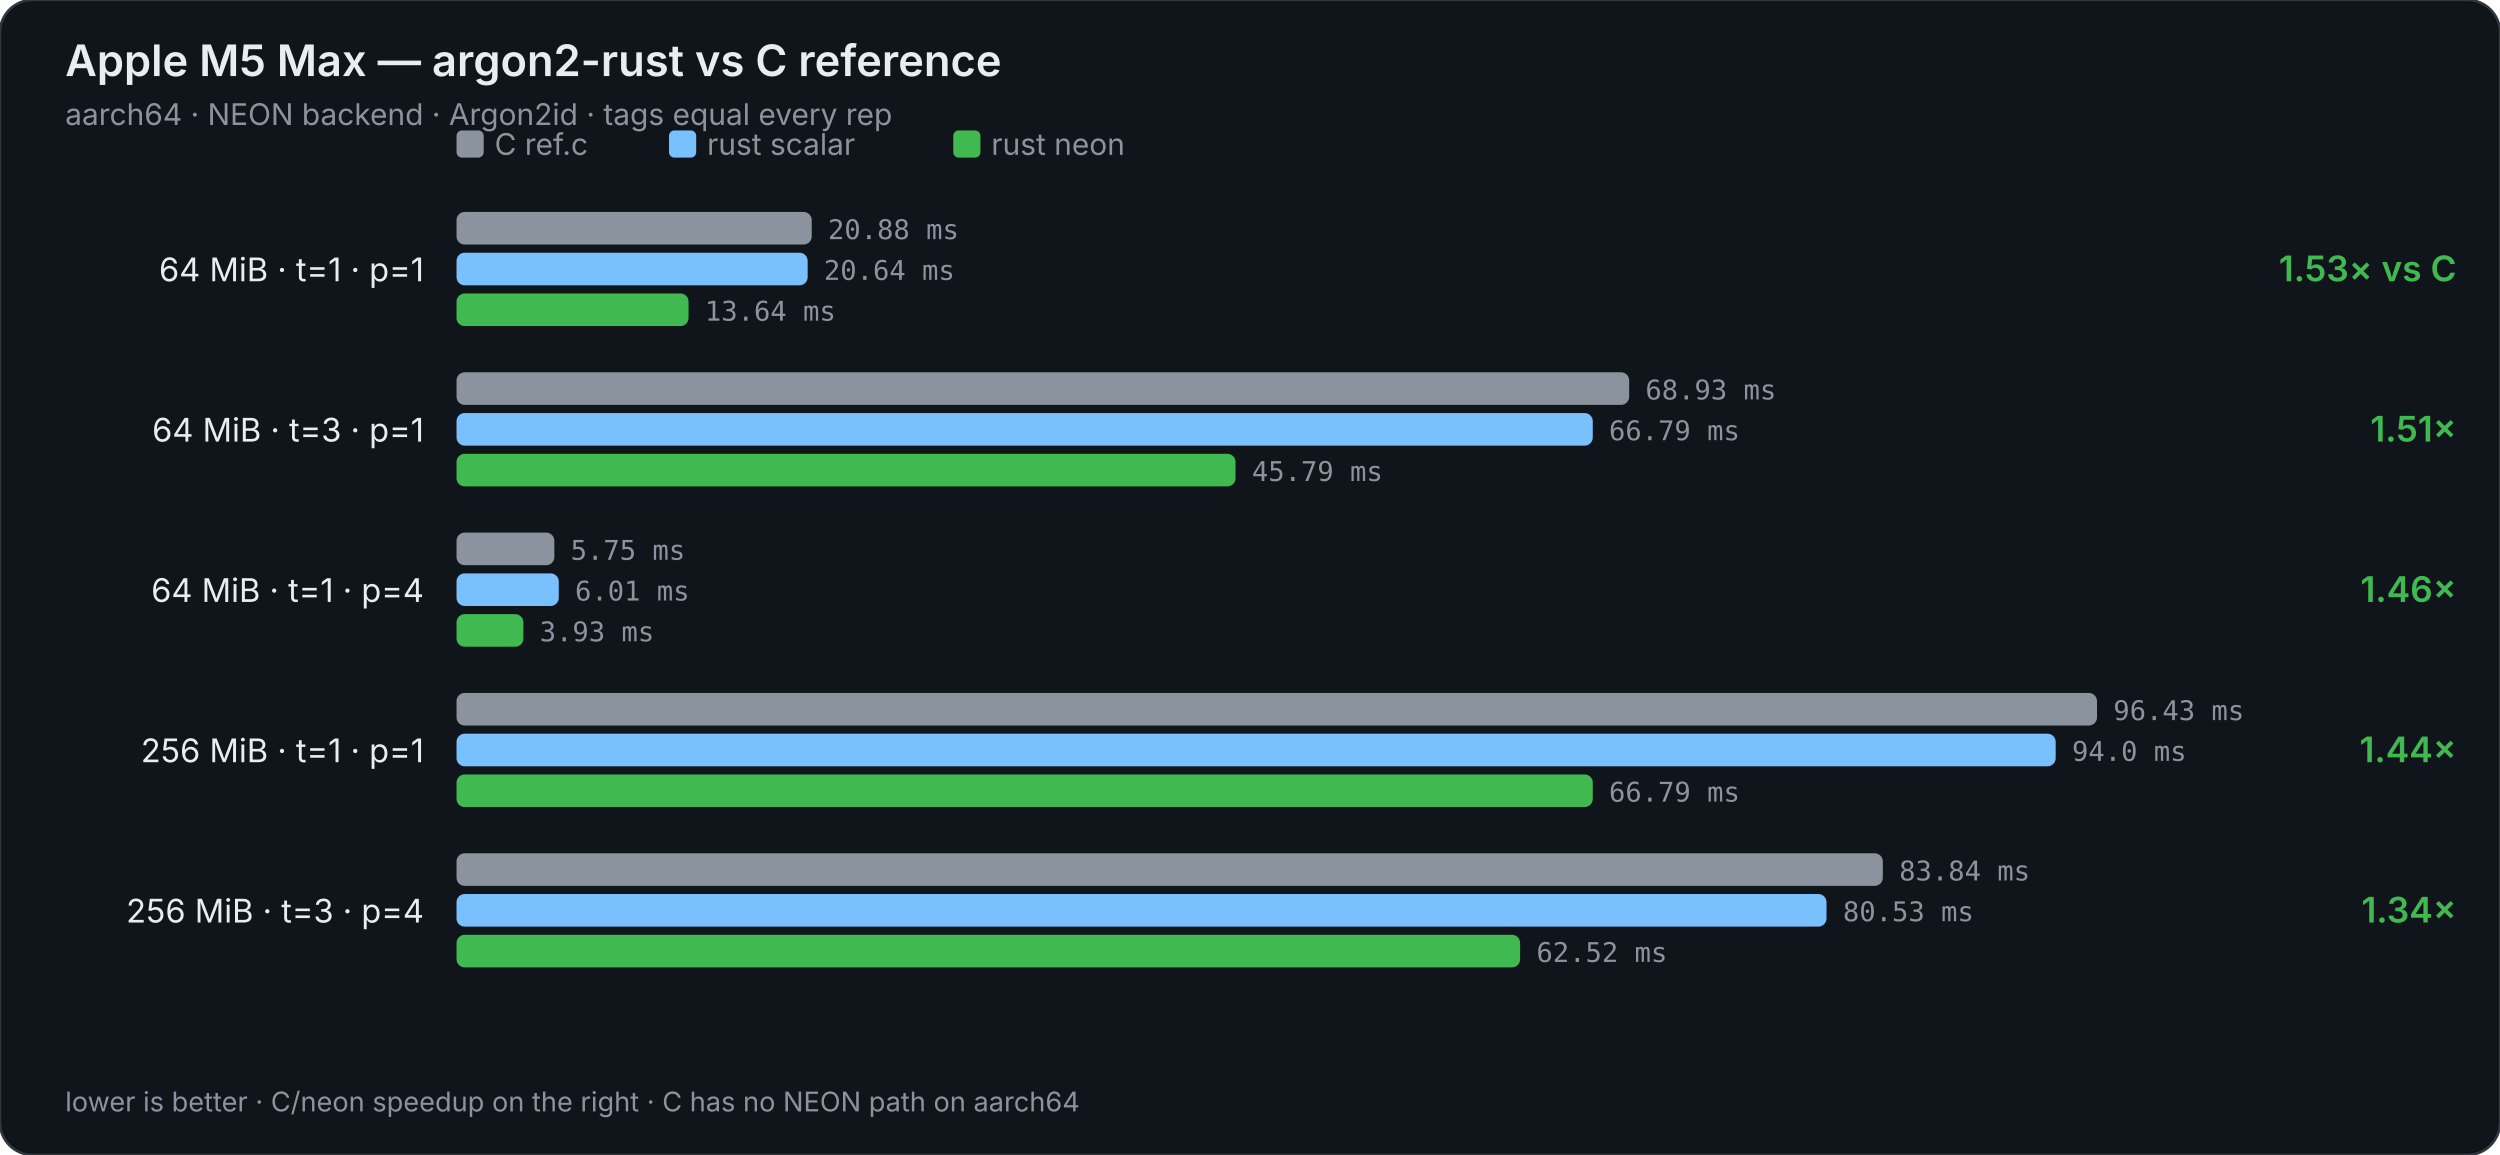
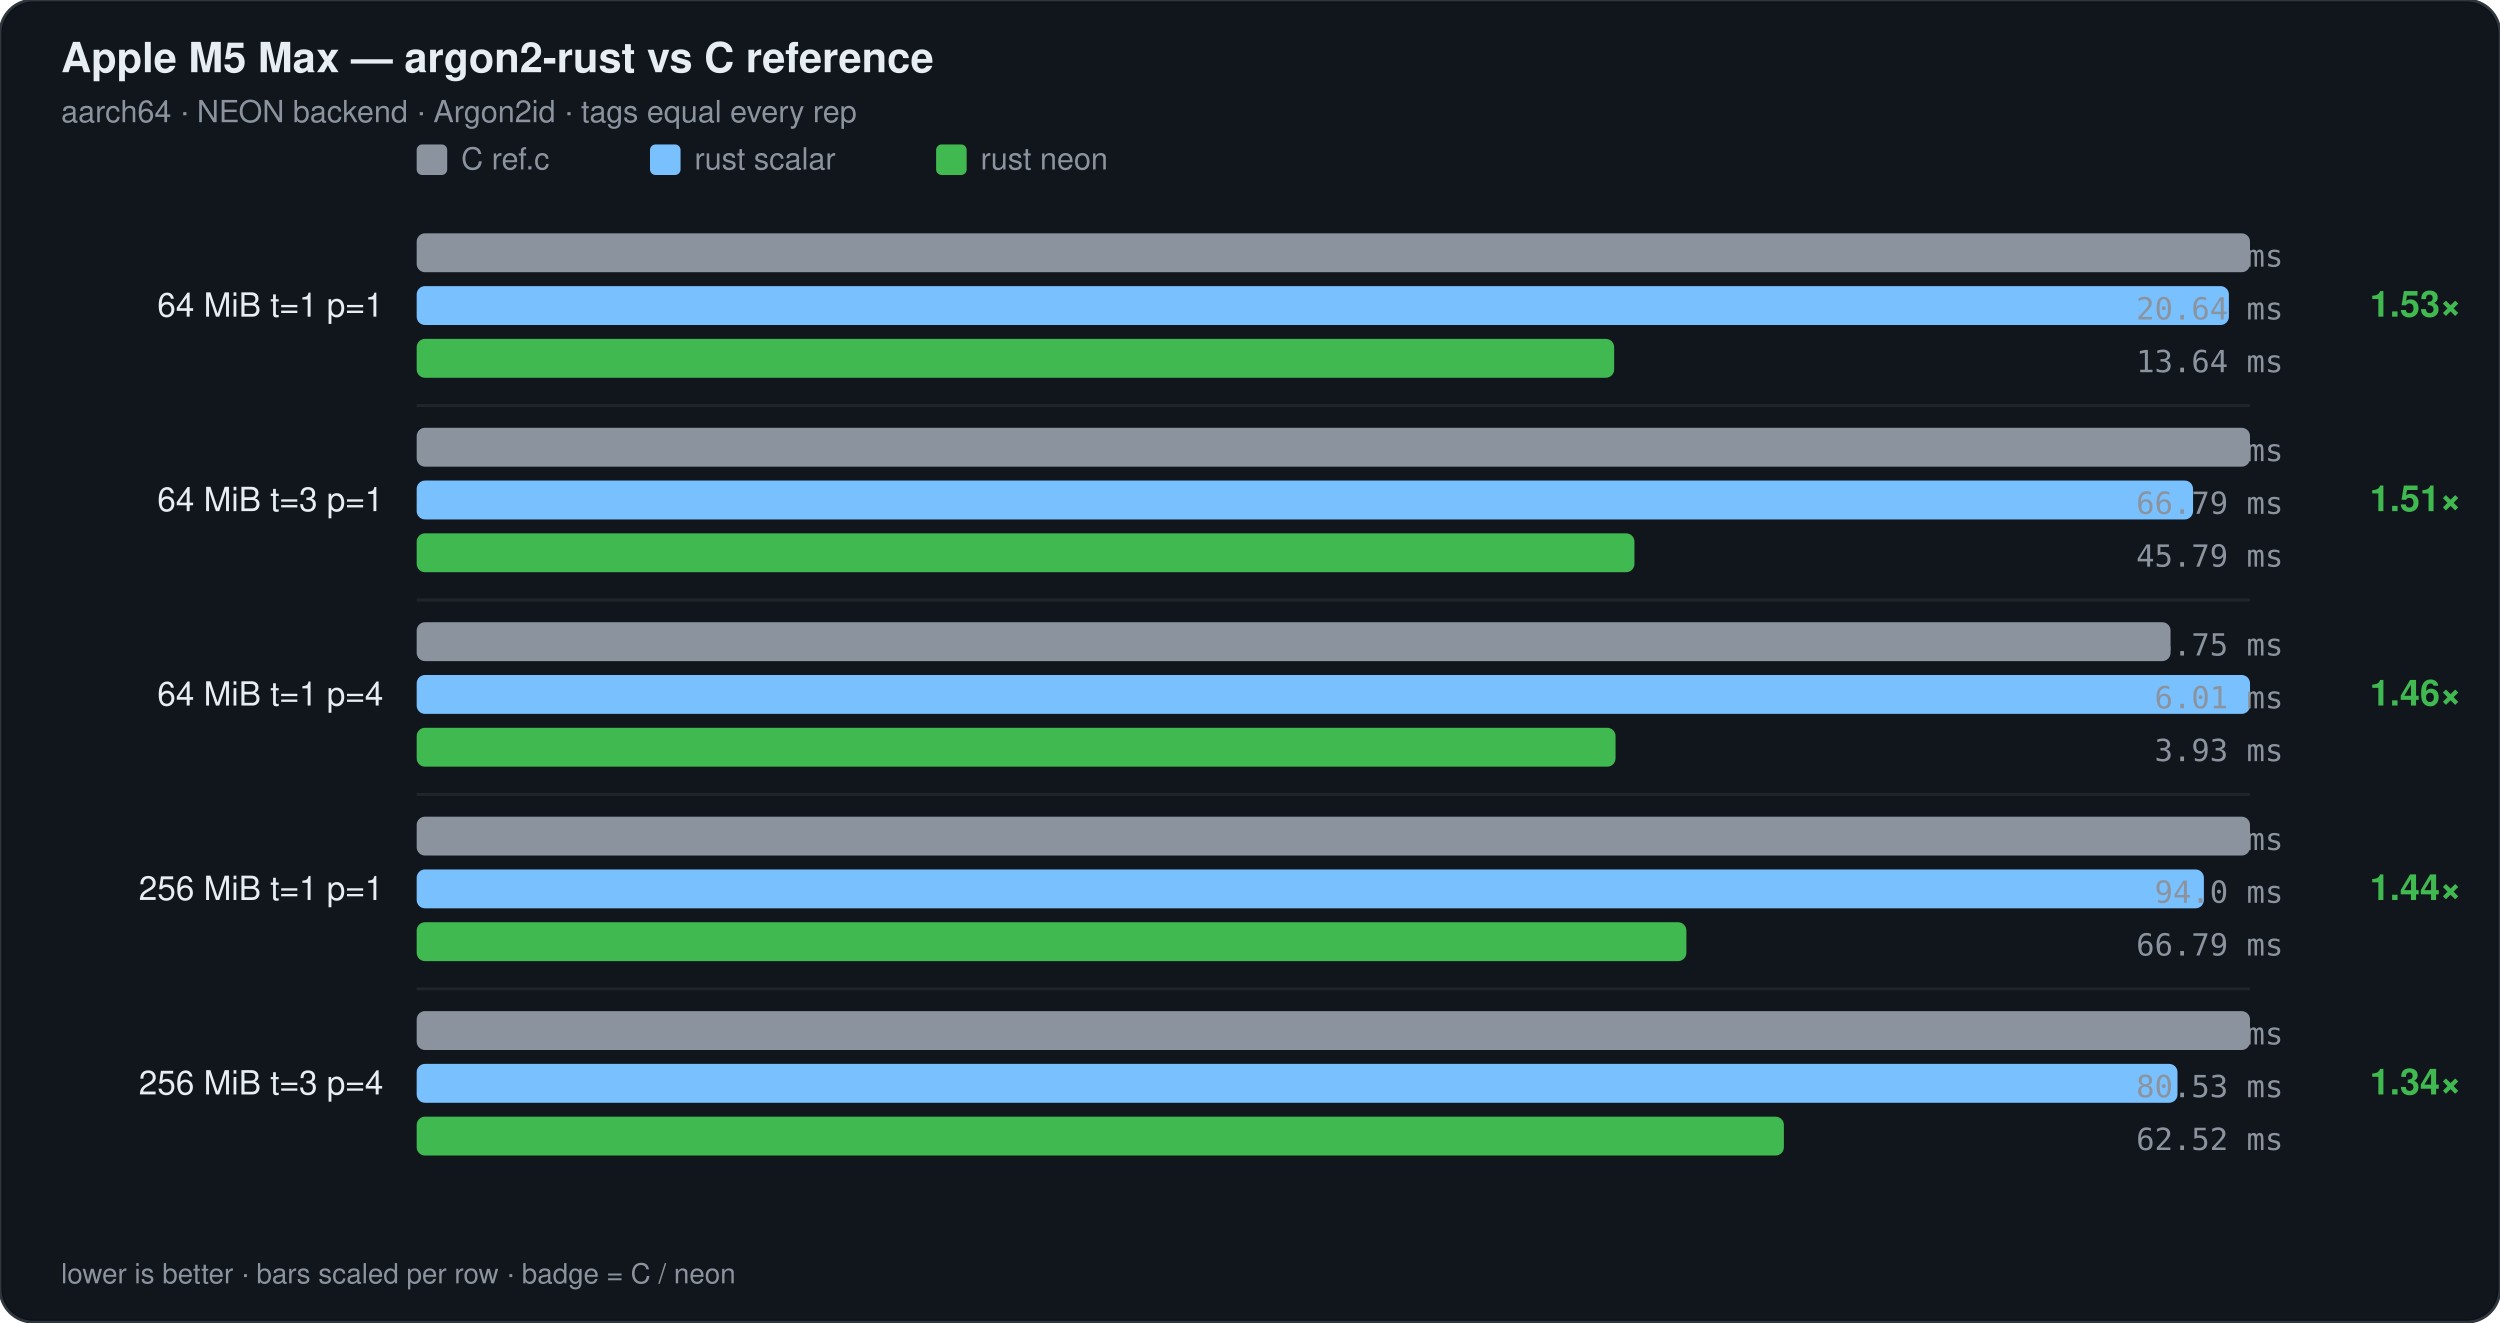
- <svg xmlns="http://www.w3.org/2000/svg" width="920" height="425" viewBox="0 0 920 425" role="img" aria-label="Apple M5 Max — argon2-rust vs C reference">
-   <defs>
-     <style>
-       /* Default styles are the final (visible) state so a frozen or
-          animation-stripped render still shows the full chart. */
-       .bar {
-         transform-box: fill-box;
-         transform-origin: left center;
-         animation: grow 0.85s cubic-bezier(0.22, 1, 0.36, 1) both;
-       }
-       .fade {
-         animation: fadein 0.5s ease-out both;
-       }
-       @keyframes grow {
-         from { transform: scaleX(0); opacity: 0.4; }
-         to   { transform: scaleX(1); opacity: 1; }
-       }
-       @keyframes fadein {
-         from { opacity: 0; }
-         to   { opacity: 1; }
-       }
-       @media (prefers-reduced-motion: reduce) {
-         .bar, .fade { animation: none; }
-       }
-     </style>
-   </defs>
-   <rect width="920" height="425" rx="12" fill="#0d1117" stroke="#30363d" stroke-width="1" />
-   <rect x="1" y="1" width="918" height="423" rx="11" fill="#161b22" opacity="0.35" />
-   <text x="24" y="28" fill="#e6edf3" font-size="16" font-weight="600" font-family="ui-sans-serif,system-ui,-apple-system,Segoe UI,sans-serif">Apple M5 Max — argon2-rust vs C reference</text>
-   <text x="24" y="46" fill="#8b949e" font-size="11" font-family="ui-sans-serif,system-ui,-apple-system,Segoe UI,sans-serif">aarch64 · NEON backend · Argon2id · tags equal every rep</text>
-   <rect x="168" y="48" width="10" height="10" rx="2" fill="#8b949e" />
-   <text x="182" y="57" fill="#8b949e" font-size="11" font-family="ui-sans-serif,system-ui,-apple-system,Segoe UI,sans-serif">C ref.c</text>
-   <rect x="246.2" y="48" width="10" height="10" rx="2" fill="#79c0ff" />
-   <text x="260.2" y="57" fill="#8b949e" font-size="11" font-family="ui-sans-serif,system-ui,-apple-system,Segoe UI,sans-serif">rust scalar</text>
-   <rect x="350.8" y="48" width="10" height="10" rx="2" fill="#3fb950" />
-   <text x="364.8" y="57" fill="#8b949e" font-size="11" font-family="ui-sans-serif,system-ui,-apple-system,Segoe UI,sans-serif">rust neon</text>
-   <text x="156" y="103.5" text-anchor="end" fill="#e6edf3" font-size="12" font-family="ui-sans-serif,system-ui,-apple-system,Segoe UI,sans-serif">64 MiB · t=1 · p=1</text>
-   <text x="156" y="162.5" text-anchor="end" fill="#e6edf3" font-size="12" font-family="ui-sans-serif,system-ui,-apple-system,Segoe UI,sans-serif">64 MiB · t=3 · p=1</text>
-   <text x="156" y="221.5" text-anchor="end" fill="#e6edf3" font-size="12" font-family="ui-sans-serif,system-ui,-apple-system,Segoe UI,sans-serif">64 MiB · t=1 · p=4</text>
-   <text x="156" y="280.5" text-anchor="end" fill="#e6edf3" font-size="12" font-family="ui-sans-serif,system-ui,-apple-system,Segoe UI,sans-serif">256 MiB · t=1 · p=1</text>
-   <text x="156" y="339.5" text-anchor="end" fill="#e6edf3" font-size="12" font-family="ui-sans-serif,system-ui,-apple-system,Segoe UI,sans-serif">256 MiB · t=3 · p=4</text>
-   <rect class="bar" x="168" y="78" width="130.72" height="12" rx="3" fill="#8b949e" style="animation-delay:0.080s" />
-   <rect class="bar" x="168" y="93" width="129.22" height="12" rx="3" fill="#79c0ff" style="animation-delay:0.125s" />
-   <rect class="bar" x="168" y="108" width="85.39" height="12" rx="3" fill="#3fb950" style="animation-delay:0.170s" />
-   <rect class="bar" x="168" y="137" width="431.54" height="12" rx="3" fill="#8b949e" style="animation-delay:0.215s" />
-   <rect class="bar" x="168" y="152" width="418.14" height="12" rx="3" fill="#79c0ff" style="animation-delay:0.260s" />
-   <rect class="bar" x="168" y="167" width="286.67" height="12" rx="3" fill="#3fb950" style="animation-delay:0.305s" />
-   <rect class="bar" x="168" y="196" width="36.00" height="12" rx="3" fill="#8b949e" style="animation-delay:0.350s" />
-   <rect class="bar" x="168" y="211" width="37.63" height="12" rx="3" fill="#79c0ff" style="animation-delay:0.395s" />
-   <rect class="bar" x="168" y="226" width="24.60" height="12" rx="3" fill="#3fb950" style="animation-delay:0.440s" />
-   <rect class="bar" x="168" y="255" width="603.70" height="12" rx="3" fill="#8b949e" style="animation-delay:0.485s" />
-   <rect class="bar" x="168" y="270" width="588.49" height="12" rx="3" fill="#79c0ff" style="animation-delay:0.530s" />
-   <rect class="bar" x="168" y="285" width="418.14" height="12" rx="3" fill="#3fb950" style="animation-delay:0.575s" />
-   <rect class="bar" x="168" y="314" width="524.88" height="12" rx="3" fill="#8b949e" style="animation-delay:0.620s" />
-   <rect class="bar" x="168" y="329" width="504.16" height="12" rx="3" fill="#79c0ff" style="animation-delay:0.665s" />
-   <rect class="bar" x="168" y="344" width="391.41" height="12" rx="3" fill="#3fb950" style="animation-delay:0.710s" />
-   <text class="fade" x="304.7" y="88" fill="#8b949e" font-size="10" font-family="ui-monospace,SFMono-Regular,Menlo,monospace" style="animation-delay:0.230s">20.88 ms</text>
-   <text class="fade" x="303.2" y="103" fill="#8b949e" font-size="10" font-family="ui-monospace,SFMono-Regular,Menlo,monospace" style="animation-delay:0.275s">20.64 ms</text>
-   <text class="fade" x="259.4" y="118" fill="#8b949e" font-size="10" font-family="ui-monospace,SFMono-Regular,Menlo,monospace" style="animation-delay:0.320s">13.64 ms</text>
-   <text class="fade" x="605.5" y="147" fill="#8b949e" font-size="10" font-family="ui-monospace,SFMono-Regular,Menlo,monospace" style="animation-delay:0.365s">68.93 ms</text>
-   <text class="fade" x="592.1" y="162" fill="#8b949e" font-size="10" font-family="ui-monospace,SFMono-Regular,Menlo,monospace" style="animation-delay:0.410s">66.79 ms</text>
-   <text class="fade" x="460.7" y="177" fill="#8b949e" font-size="10" font-family="ui-monospace,SFMono-Regular,Menlo,monospace" style="animation-delay:0.455s">45.79 ms</text>
-   <text class="fade" x="210.0" y="206" fill="#8b949e" font-size="10" font-family="ui-monospace,SFMono-Regular,Menlo,monospace" style="animation-delay:0.500s">5.75 ms</text>
-   <text class="fade" x="211.6" y="221" fill="#8b949e" font-size="10" font-family="ui-monospace,SFMono-Regular,Menlo,monospace" style="animation-delay:0.545s">6.01 ms</text>
-   <text class="fade" x="198.6" y="236" fill="#8b949e" font-size="10" font-family="ui-monospace,SFMono-Regular,Menlo,monospace" style="animation-delay:0.590s">3.93 ms</text>
-   <text class="fade" x="777.7" y="265" fill="#8b949e" font-size="10" font-family="ui-monospace,SFMono-Regular,Menlo,monospace" style="animation-delay:0.635s">96.43 ms</text>
-   <text class="fade" x="762.5" y="280" fill="#8b949e" font-size="10" font-family="ui-monospace,SFMono-Regular,Menlo,monospace" style="animation-delay:0.680s">94.0 ms</text>
-   <text class="fade" x="592.1" y="295" fill="#8b949e" font-size="10" font-family="ui-monospace,SFMono-Regular,Menlo,monospace" style="animation-delay:0.725s">66.79 ms</text>
-   <text class="fade" x="698.9" y="324" fill="#8b949e" font-size="10" font-family="ui-monospace,SFMono-Regular,Menlo,monospace" style="animation-delay:0.770s">83.84 ms</text>
-   <text class="fade" x="678.2" y="339" fill="#8b949e" font-size="10" font-family="ui-monospace,SFMono-Regular,Menlo,monospace" style="animation-delay:0.815s">80.53 ms</text>
-   <text class="fade" x="565.4" y="354" fill="#8b949e" font-size="10" font-family="ui-monospace,SFMono-Regular,Menlo,monospace" style="animation-delay:0.860s">62.52 ms</text>
-   <text class="fade" x="904" y="103.5" text-anchor="end" fill="#3fb950" font-size="13" font-weight="600" font-family="ui-sans-serif,system-ui,-apple-system,Segoe UI,sans-serif" style="animation-delay:0.350s">1.53× vs C</text>
-   <text class="fade" x="904" y="162.5" text-anchor="end" fill="#3fb950" font-size="13" font-weight="600" font-family="ui-sans-serif,system-ui,-apple-system,Segoe UI,sans-serif" style="animation-delay:0.430s">1.51×</text>
-   <text class="fade" x="904" y="221.5" text-anchor="end" fill="#3fb950" font-size="13" font-weight="600" font-family="ui-sans-serif,system-ui,-apple-system,Segoe UI,sans-serif" style="animation-delay:0.510s">1.46×</text>
-   <text class="fade" x="904" y="280.5" text-anchor="end" fill="#3fb950" font-size="13" font-weight="600" font-family="ui-sans-serif,system-ui,-apple-system,Segoe UI,sans-serif" style="animation-delay:0.590s">1.44×</text>
-   <text class="fade" x="904" y="339.5" text-anchor="end" fill="#3fb950" font-size="13" font-weight="600" font-family="ui-sans-serif,system-ui,-apple-system,Segoe UI,sans-serif" style="animation-delay:0.670s">1.34×</text>
-   <text x="24" y="409" fill="#8b949e" font-size="10" font-family="ui-sans-serif,system-ui,-apple-system,Segoe UI,sans-serif">lower is better · C/neon speedup on the right · C has no NEON path on aarch64</text>
+ <svg xmlns="http://www.w3.org/2000/svg" width="900" height="476" viewBox="0 0 900 476" role="img" aria-label="Apple M5 Max — argon2-rust vs C reference">
+   <rect width="900" height="476" rx="12" fill="#0d1117" stroke="#30363d" stroke-width="1" />
+   <rect x="1" y="1" width="898" height="474" rx="11" fill="#161b22" opacity="0.4" />
+   <text x="22" y="26" fill="#e6edf3" font-size="15" font-weight="600" font-family="ui-sans-serif,system-ui,-apple-system,Segoe UI,Helvetica,Arial,sans-serif">Apple M5 Max — argon2-rust vs C reference</text>
+   <text x="22" y="44" fill="#8b949e" font-size="11" font-family="ui-sans-serif,system-ui,-apple-system,Segoe UI,Helvetica,Arial,sans-serif">aarch64 · NEON backend · Argon2id · tags equal every rep</text>
+   <rect x="150" y="52" width="11" height="11" rx="2" fill="#8b949e" />
+   <text x="166" y="61" fill="#8b949e" font-size="11" font-family="ui-sans-serif,system-ui,-apple-system,Segoe UI,Helvetica,Arial,sans-serif">C ref.c</text>
+   <rect x="234" y="52" width="11" height="11" rx="2" fill="#79c0ff" />
+   <text x="250" y="61" fill="#8b949e" font-size="11" font-family="ui-sans-serif,system-ui,-apple-system,Segoe UI,Helvetica,Arial,sans-serif">rust scalar</text>
+   <rect x="337" y="52" width="11" height="11" rx="2" fill="#3fb950" />
+   <text x="353" y="61" fill="#8b949e" font-size="11" font-family="ui-sans-serif,system-ui,-apple-system,Segoe UI,Helvetica,Arial,sans-serif">rust neon</text>
+   <text x="138" y="114.0" text-anchor="end" fill="#e6edf3" font-size="12" font-family="ui-sans-serif,system-ui,-apple-system,Segoe UI,Helvetica,Arial,sans-serif">64 MiB  t=1  p=1</text>
+   <rect x="150.0" y="84.0" width="660.0" height="14" rx="3" fill="#8b949e">
+     <animate attributeName="width" values="0;0;660.0" dur="0.81s" begin="0s" fill="freeze" calcMode="spline" keyTimes="0;0.074;1" keySplines="0 0 1 1;0.25 0.1 0.25 1" />
+   </rect>
+   <text x="822.0" y="96.0" text-anchor="end" fill="#8b949e" font-size="11" font-weight="400" font-family="ui-monospace,SFMono-Regular,Menlo,Consolas,monospace" opacity="1">
+     <animate attributeName="opacity" values="0;0;1" dur="0.86s" begin="0s" fill="freeze" keyTimes="0;0.593;1" />20.88 ms</text>
+   <rect x="150.0" y="103.0" width="652.4" height="14" rx="3" fill="#79c0ff">
+     <animate attributeName="width" values="0;0;652.4" dur="0.85s" begin="0s" fill="freeze" calcMode="spline" keyTimes="0;0.118;1" keySplines="0 0 1 1;0.25 0.1 0.25 1" />
+   </rect>
+   <text x="822.0" y="115.0" text-anchor="end" fill="#8b949e" font-size="11" font-weight="400" font-family="ui-monospace,SFMono-Regular,Menlo,Consolas,monospace" opacity="1">
+     <animate attributeName="opacity" values="0;0;1" dur="0.90s" begin="0s" fill="freeze" keyTimes="0;0.611;1" />20.64 ms</text>
+   <rect x="150.0" y="122.0" width="431.1" height="14" rx="3" fill="#3fb950">
+     <animate attributeName="width" values="0;0;431.1" dur="0.89s" begin="0s" fill="freeze" calcMode="spline" keyTimes="0;0.157;1" keySplines="0 0 1 1;0.25 0.1 0.25 1" />
+   </rect>
+   <text x="822.0" y="134.0" text-anchor="end" fill="#8b949e" font-size="11" font-weight="400" font-family="ui-monospace,SFMono-Regular,Menlo,Consolas,monospace" opacity="1">
+     <animate attributeName="opacity" values="0;0;1" dur="0.94s" begin="0s" fill="freeze" keyTimes="0;0.628;1" />13.64 ms</text>
+   <text x="886.0" y="114.0" text-anchor="end" fill="#3fb950" font-size="13" font-weight="700" font-family="ui-sans-serif,system-ui,-apple-system,Segoe UI,Helvetica,Arial,sans-serif" opacity="1">
+     <animate attributeName="opacity" values="0;0;1" dur="0.60s" begin="0s" fill="freeze" keyTimes="0;0.417;1" />1.53×</text>
+   <line x1="150" y1="146.0" x2="810" y2="146.0" stroke="#30363d" stroke-width="1" opacity="0.5" />
+   <text x="138" y="184.0" text-anchor="end" fill="#e6edf3" font-size="12" font-family="ui-sans-serif,system-ui,-apple-system,Segoe UI,Helvetica,Arial,sans-serif">64 MiB  t=3  p=1</text>
+   <rect x="150.0" y="154.0" width="660.0" height="14" rx="3" fill="#8b949e">
+     <animate attributeName="width" values="0;0;660.0" dur="0.89s" begin="0s" fill="freeze" calcMode="spline" keyTimes="0;0.157;1" keySplines="0 0 1 1;0.25 0.1 0.25 1" />
+   </rect>
+   <text x="822.0" y="166.0" text-anchor="end" fill="#8b949e" font-size="11" font-weight="400" font-family="ui-monospace,SFMono-Regular,Menlo,Consolas,monospace" opacity="1">
+     <animate attributeName="opacity" values="0;0;1" dur="0.94s" begin="0s" fill="freeze" keyTimes="0;0.628;1" />68.93 ms</text>
+   <rect x="150.0" y="173.0" width="639.5" height="14" rx="3" fill="#79c0ff">
+     <animate attributeName="width" values="0;0;639.5" dur="0.93s" begin="0s" fill="freeze" calcMode="spline" keyTimes="0;0.194;1" keySplines="0 0 1 1;0.25 0.1 0.25 1" />
+   </rect>
+   <text x="822.0" y="185.0" text-anchor="end" fill="#8b949e" font-size="11" font-weight="400" font-family="ui-monospace,SFMono-Regular,Menlo,Consolas,monospace" opacity="1">
+     <animate attributeName="opacity" values="0;0;1" dur="0.98s" begin="0s" fill="freeze" keyTimes="0;0.643;1" />66.79 ms</text>
+   <rect x="150.0" y="192.0" width="438.4" height="14" rx="3" fill="#3fb950">
+     <animate attributeName="width" values="0;0;438.4" dur="0.97s" begin="0s" fill="freeze" calcMode="spline" keyTimes="0;0.227;1" keySplines="0 0 1 1;0.25 0.1 0.25 1" />
+   </rect>
+   <text x="822.0" y="204.0" text-anchor="end" fill="#8b949e" font-size="11" font-weight="400" font-family="ui-monospace,SFMono-Regular,Menlo,Consolas,monospace" opacity="1">
+     <animate attributeName="opacity" values="0;0;1" dur="1.02s" begin="0s" fill="freeze" keyTimes="0;0.657;1" />45.79 ms</text>
+   <text x="886.0" y="184.0" text-anchor="end" fill="#3fb950" font-size="13" font-weight="700" font-family="ui-sans-serif,system-ui,-apple-system,Segoe UI,Helvetica,Arial,sans-serif" opacity="1">
+     <animate attributeName="opacity" values="0;0;1" dur="0.68s" begin="0s" fill="freeze" keyTimes="0;0.485;1" />1.51×</text>
+   <line x1="150" y1="216.0" x2="810" y2="216.0" stroke="#30363d" stroke-width="1" opacity="0.5" />
+   <text x="138" y="254.0" text-anchor="end" fill="#e6edf3" font-size="12" font-family="ui-sans-serif,system-ui,-apple-system,Segoe UI,Helvetica,Arial,sans-serif">64 MiB  t=1  p=4</text>
+   <rect x="150.0" y="224.0" width="631.4" height="14" rx="3" fill="#8b949e">
+     <animate attributeName="width" values="0;0;631.4" dur="0.97s" begin="0s" fill="freeze" calcMode="spline" keyTimes="0;0.227;1" keySplines="0 0 1 1;0.25 0.1 0.25 1" />
+   </rect>
+   <text x="822.0" y="236.0" text-anchor="end" fill="#8b949e" font-size="11" font-weight="400" font-family="ui-monospace,SFMono-Regular,Menlo,Consolas,monospace" opacity="1">
+     <animate attributeName="opacity" values="0;0;1" dur="1.02s" begin="0s" fill="freeze" keyTimes="0;0.657;1" />5.75 ms</text>
+   <rect x="150.0" y="243.0" width="660.0" height="14" rx="3" fill="#79c0ff">
+     <animate attributeName="width" values="0;0;660.0" dur="1.01s" begin="0s" fill="freeze" calcMode="spline" keyTimes="0;0.257;1" keySplines="0 0 1 1;0.25 0.1 0.25 1" />
+   </rect>
+   <text x="822.0" y="255.0" text-anchor="end" fill="#8b949e" font-size="11" font-weight="400" font-family="ui-monospace,SFMono-Regular,Menlo,Consolas,monospace" opacity="1">
+     <animate attributeName="opacity" values="0;0;1" dur="1.06s" begin="0s" fill="freeze" keyTimes="0;0.670;1" />6.01 ms</text>
+   <rect x="150.0" y="262.0" width="431.6" height="14" rx="3" fill="#3fb950">
+     <animate attributeName="width" values="0;0;431.6" dur="1.05s" begin="0s" fill="freeze" calcMode="spline" keyTimes="0;0.286;1" keySplines="0 0 1 1;0.25 0.1 0.25 1" />
+   </rect>
+   <text x="822.0" y="274.0" text-anchor="end" fill="#8b949e" font-size="11" font-weight="400" font-family="ui-monospace,SFMono-Regular,Menlo,Consolas,monospace" opacity="1">
+     <animate attributeName="opacity" values="0;0;1" dur="1.10s" begin="0s" fill="freeze" keyTimes="0;0.682;1" />3.93 ms</text>
+   <text x="886.0" y="254.0" text-anchor="end" fill="#3fb950" font-size="13" font-weight="700" font-family="ui-sans-serif,system-ui,-apple-system,Segoe UI,Helvetica,Arial,sans-serif" opacity="1">
+     <animate attributeName="opacity" values="0;0;1" dur="0.76s" begin="0s" fill="freeze" keyTimes="0;0.539;1" />1.46×</text>
+   <line x1="150" y1="286.0" x2="810" y2="286.0" stroke="#30363d" stroke-width="1" opacity="0.5" />
+   <text x="138" y="324.0" text-anchor="end" fill="#e6edf3" font-size="12" font-family="ui-sans-serif,system-ui,-apple-system,Segoe UI,Helvetica,Arial,sans-serif">256 MiB  t=1  p=1</text>
+   <rect x="150.0" y="294.0" width="660.0" height="14" rx="3" fill="#8b949e">
+     <animate attributeName="width" values="0;0;660.0" dur="1.05s" begin="0s" fill="freeze" calcMode="spline" keyTimes="0;0.286;1" keySplines="0 0 1 1;0.25 0.1 0.25 1" />
+   </rect>
+   <text x="822.0" y="306.0" text-anchor="end" fill="#8b949e" font-size="11" font-weight="400" font-family="ui-monospace,SFMono-Regular,Menlo,Consolas,monospace" opacity="1">
+     <animate attributeName="opacity" values="0;0;1" dur="1.10s" begin="0s" fill="freeze" keyTimes="0;0.682;1" />96.43 ms</text>
+   <rect x="150.0" y="313.0" width="643.4" height="14" rx="3" fill="#79c0ff">
+     <animate attributeName="width" values="0;0;643.4" dur="1.09s" begin="0s" fill="freeze" calcMode="spline" keyTimes="0;0.312;1" keySplines="0 0 1 1;0.25 0.1 0.25 1" />
+   </rect>
+   <text x="822.0" y="325.0" text-anchor="end" fill="#8b949e" font-size="11" font-weight="400" font-family="ui-monospace,SFMono-Regular,Menlo,Consolas,monospace" opacity="1">
+     <animate attributeName="opacity" values="0;0;1" dur="1.14s" begin="0s" fill="freeze" keyTimes="0;0.693;1" />94.0 ms</text>
+   <rect x="150.0" y="332.0" width="457.1" height="14" rx="3" fill="#3fb950">
+     <animate attributeName="width" values="0;0;457.1" dur="1.13s" begin="0s" fill="freeze" calcMode="spline" keyTimes="0;0.336;1" keySplines="0 0 1 1;0.25 0.1 0.25 1" />
+   </rect>
+   <text x="822.0" y="344.0" text-anchor="end" fill="#8b949e" font-size="11" font-weight="400" font-family="ui-monospace,SFMono-Regular,Menlo,Consolas,monospace" opacity="1">
+     <animate attributeName="opacity" values="0;0;1" dur="1.18s" begin="0s" fill="freeze" keyTimes="0;0.703;1" />66.79 ms</text>
+   <text x="886.0" y="324.0" text-anchor="end" fill="#3fb950" font-size="13" font-weight="700" font-family="ui-sans-serif,system-ui,-apple-system,Segoe UI,Helvetica,Arial,sans-serif" opacity="1">
+     <animate attributeName="opacity" values="0;0;1" dur="0.84s" begin="0s" fill="freeze" keyTimes="0;0.583;1" />1.44×</text>
+   <line x1="150" y1="356.0" x2="810" y2="356.0" stroke="#30363d" stroke-width="1" opacity="0.5" />
+   <text x="138" y="394.0" text-anchor="end" fill="#e6edf3" font-size="12" font-family="ui-sans-serif,system-ui,-apple-system,Segoe UI,Helvetica,Arial,sans-serif">256 MiB  t=3  p=4</text>
+   <rect x="150.0" y="364.0" width="660.0" height="14" rx="3" fill="#8b949e">
+     <animate attributeName="width" values="0;0;660.0" dur="1.13s" begin="0s" fill="freeze" calcMode="spline" keyTimes="0;0.336;1" keySplines="0 0 1 1;0.25 0.1 0.25 1" />
+   </rect>
+   <text x="822.0" y="376.0" text-anchor="end" fill="#8b949e" font-size="11" font-weight="400" font-family="ui-monospace,SFMono-Regular,Menlo,Consolas,monospace" opacity="1">
+     <animate attributeName="opacity" values="0;0;1" dur="1.18s" begin="0s" fill="freeze" keyTimes="0;0.703;1" />83.84 ms</text>
+   <rect x="150.0" y="383.0" width="633.9" height="14" rx="3" fill="#79c0ff">
+     <animate attributeName="width" values="0;0;633.9" dur="1.17s" begin="0s" fill="freeze" calcMode="spline" keyTimes="0;0.359;1" keySplines="0 0 1 1;0.25 0.1 0.25 1" />
+   </rect>
+   <text x="822.0" y="395.0" text-anchor="end" fill="#8b949e" font-size="11" font-weight="400" font-family="ui-monospace,SFMono-Regular,Menlo,Consolas,monospace" opacity="1">
+     <animate attributeName="opacity" values="0;0;1" dur="1.22s" begin="0s" fill="freeze" keyTimes="0;0.713;1" />80.53 ms</text>
+   <rect x="150.0" y="402.0" width="492.2" height="14" rx="3" fill="#3fb950">
+     <animate attributeName="width" values="0;0;492.2" dur="1.21s" begin="0s" fill="freeze" calcMode="spline" keyTimes="0;0.380;1" keySplines="0 0 1 1;0.25 0.1 0.25 1" />
+   </rect>
+   <text x="822.0" y="414.0" text-anchor="end" fill="#8b949e" font-size="11" font-weight="400" font-family="ui-monospace,SFMono-Regular,Menlo,Consolas,monospace" opacity="1">
+     <animate attributeName="opacity" values="0;0;1" dur="1.26s" begin="0s" fill="freeze" keyTimes="0;0.722;1" />62.52 ms</text>
+   <text x="886.0" y="394.0" text-anchor="end" fill="#3fb950" font-size="13" font-weight="700" font-family="ui-sans-serif,system-ui,-apple-system,Segoe UI,Helvetica,Arial,sans-serif" opacity="1">
+     <animate attributeName="opacity" values="0;0;1" dur="0.92s" begin="0s" fill="freeze" keyTimes="0;0.620;1" />1.34×</text>
+   <text x="22" y="462" fill="#8b949e" font-size="10" font-family="ui-sans-serif,system-ui,-apple-system,Segoe UI,Helvetica,Arial,sans-serif">lower is better · bars scaled per row · badge = C / neon</text>
</svg>
